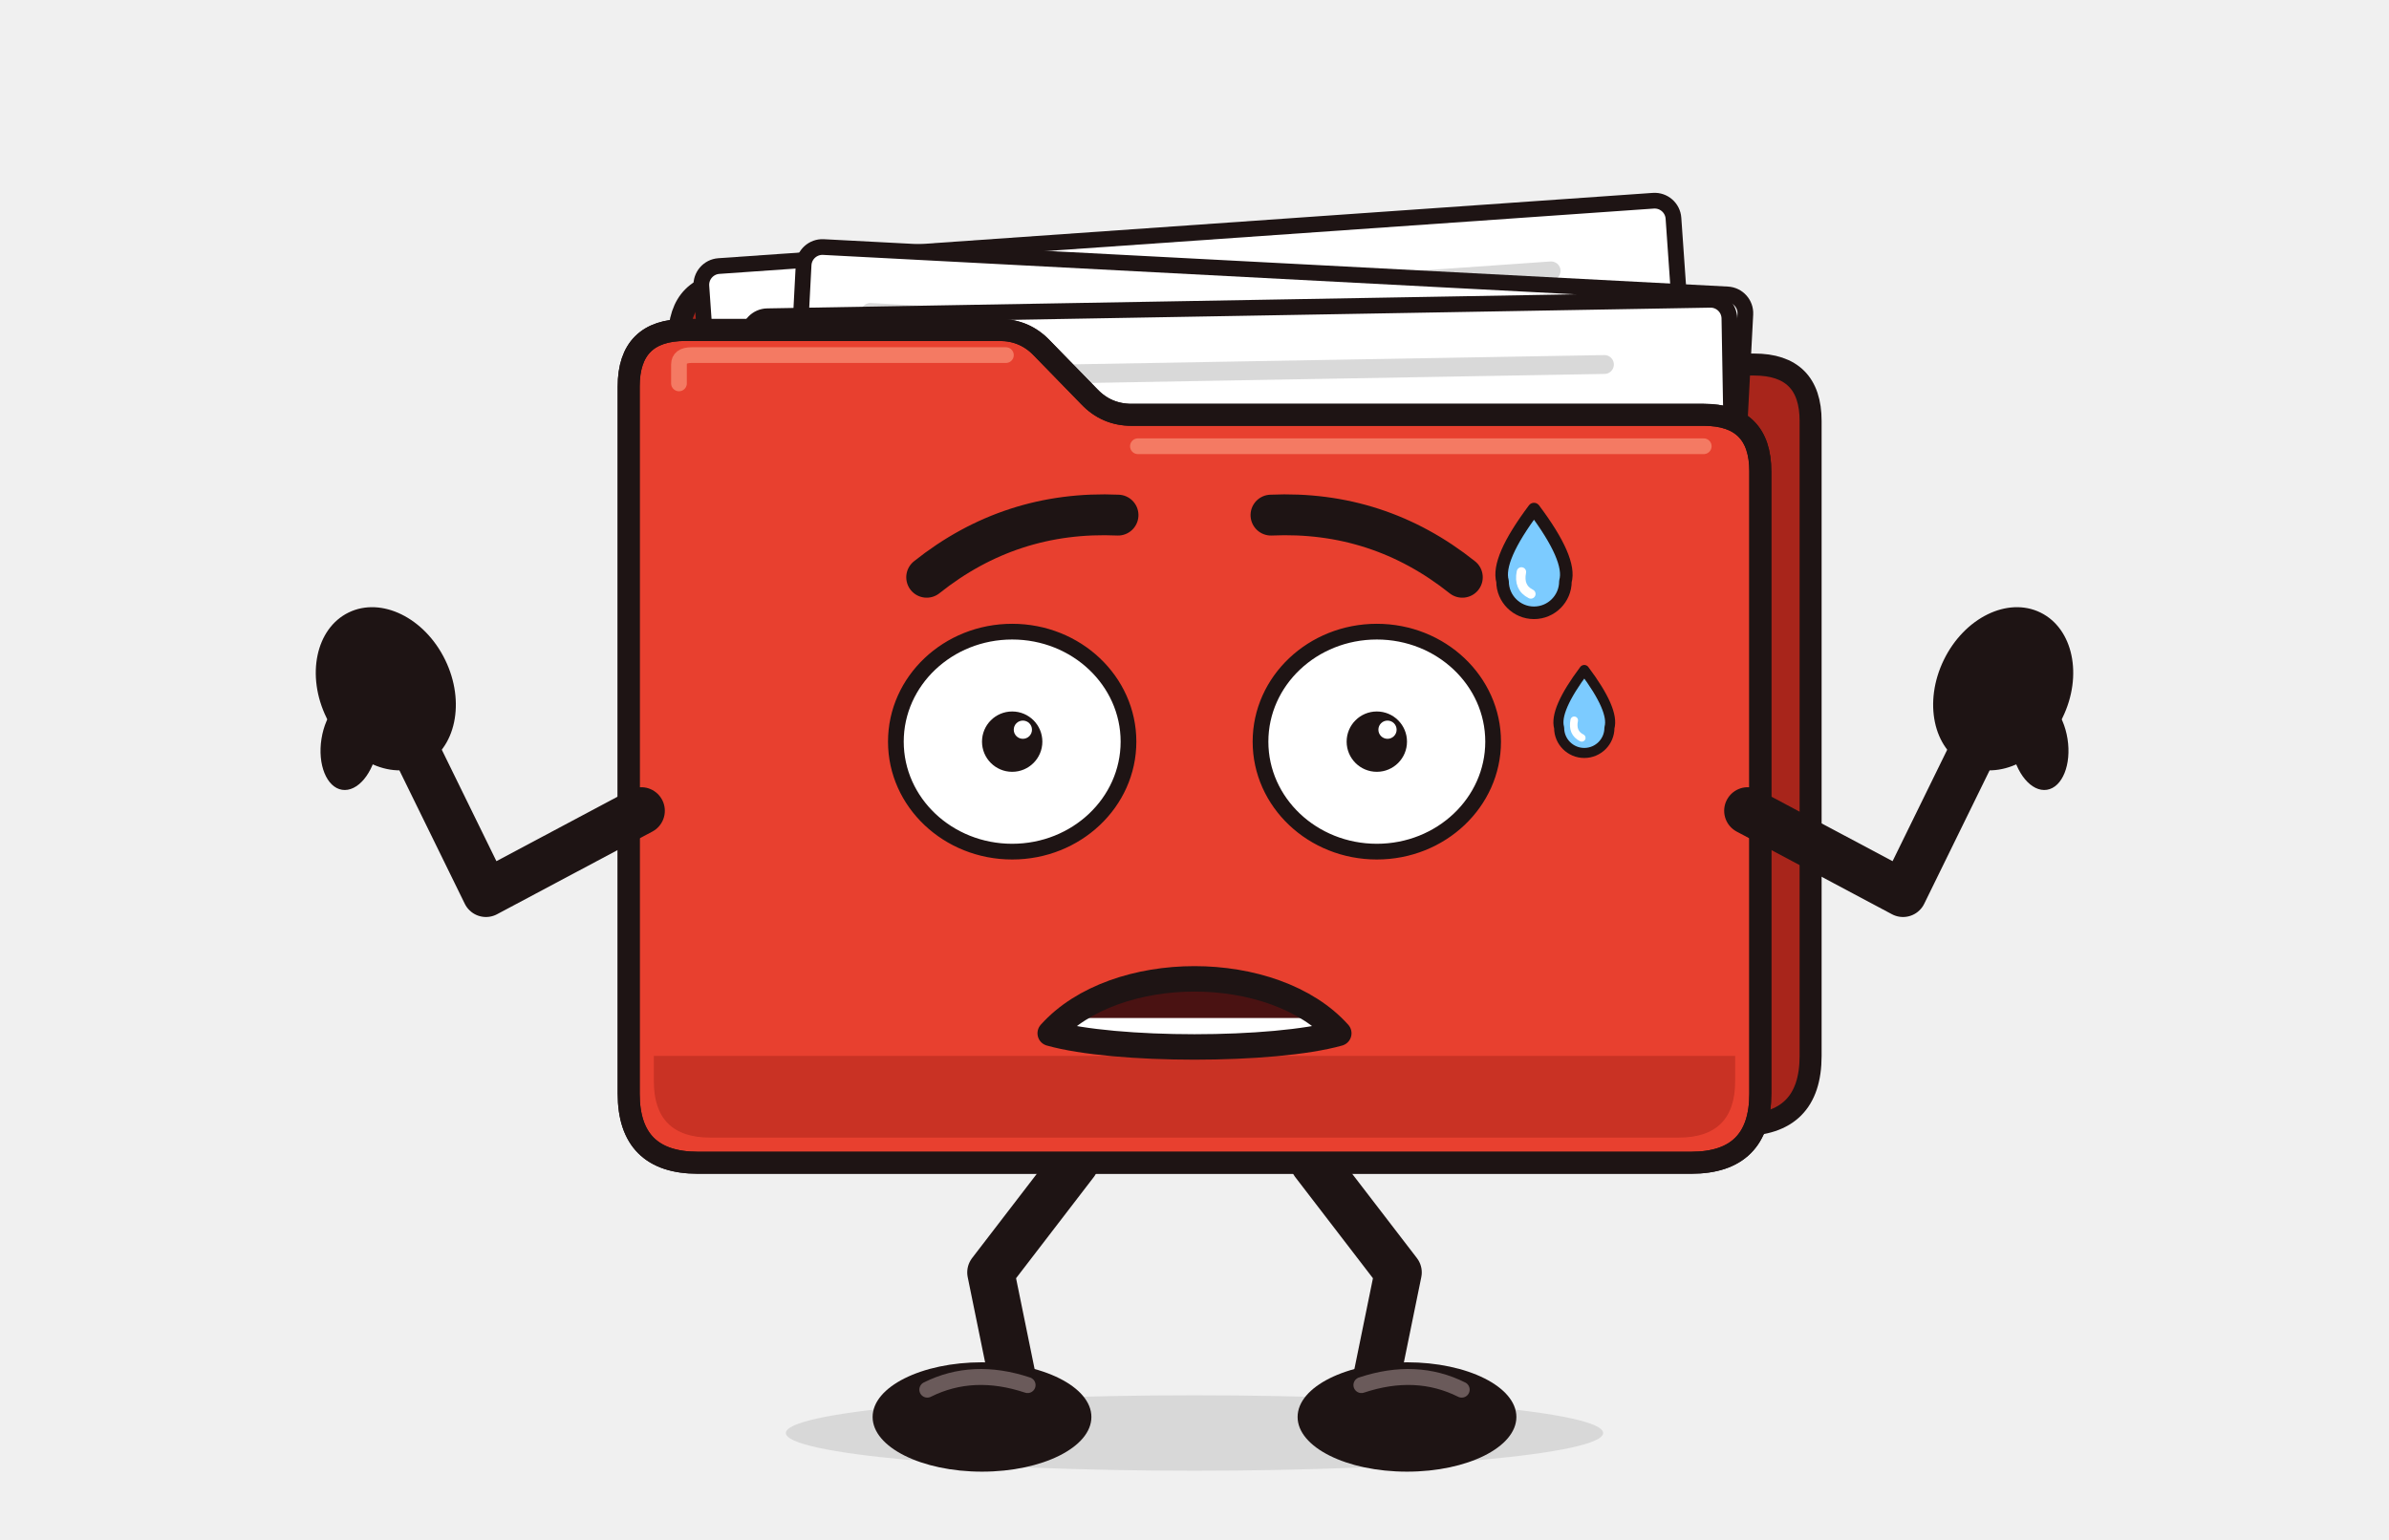
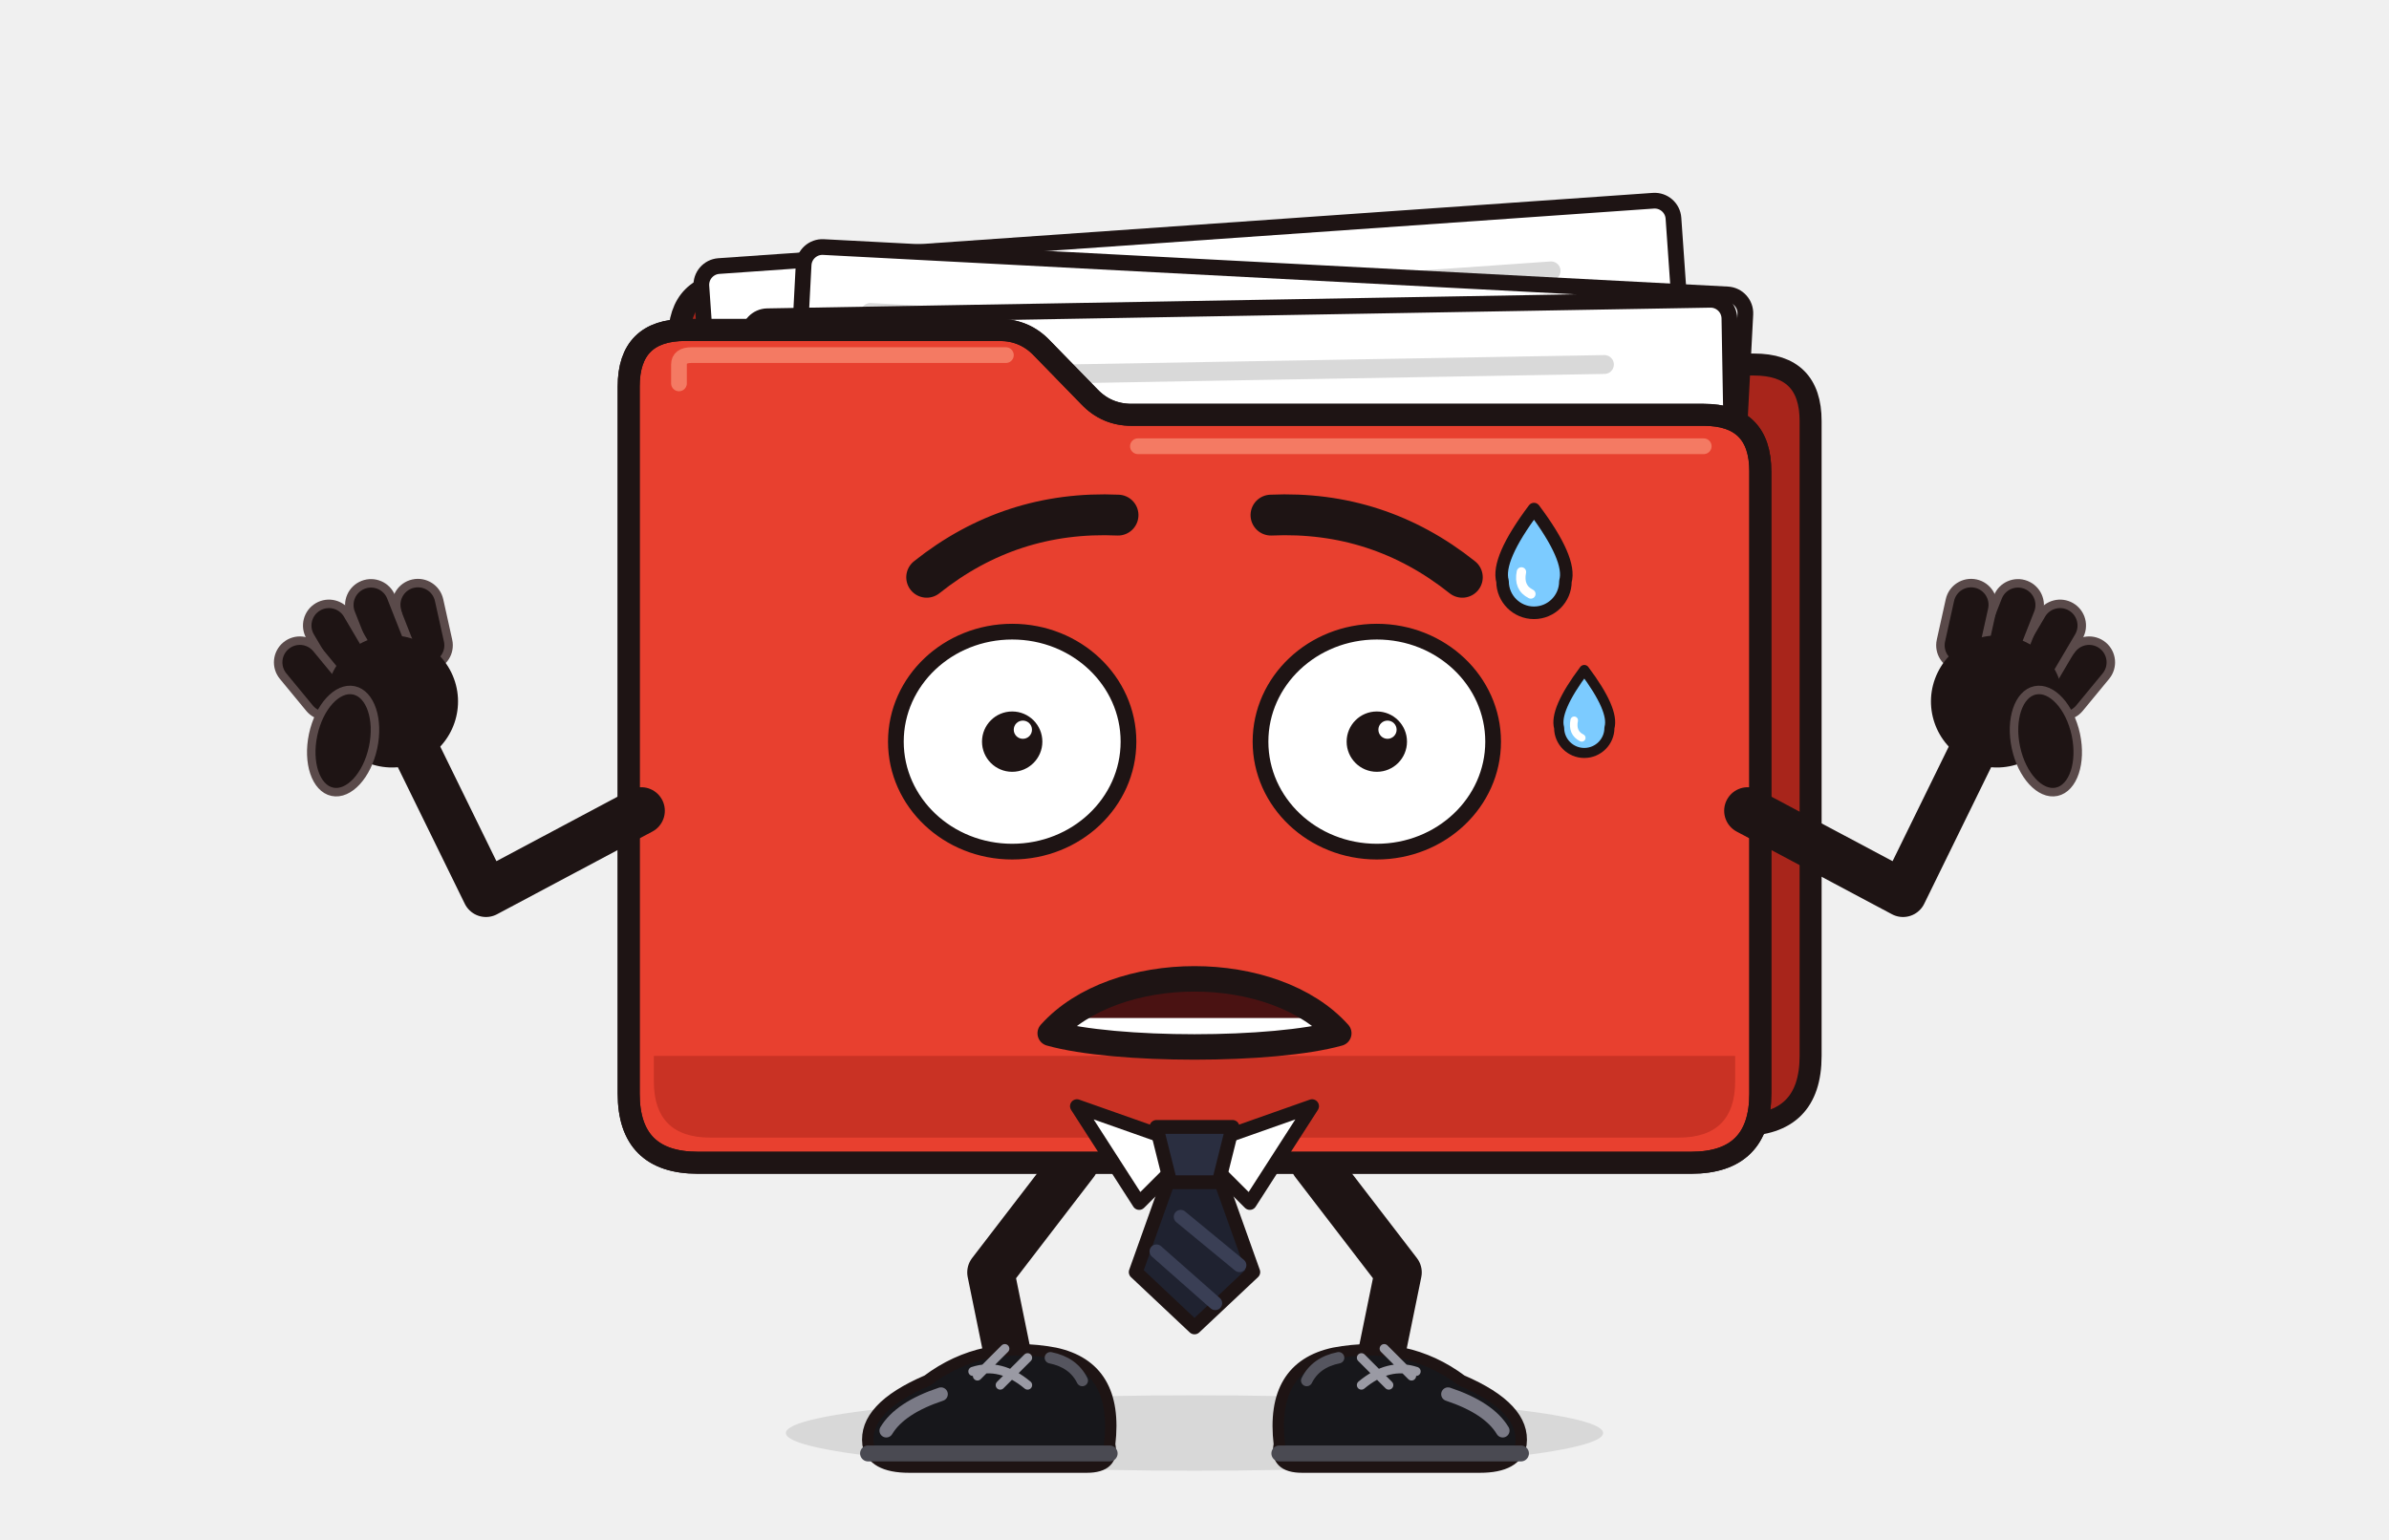
<svg xmlns="http://www.w3.org/2000/svg" viewBox="-80 100 760 490" width="760" height="490">
  <ellipse cx="300" cy="556" rx="130" ry="12" fill="#000" opacity="0.1" />
  <path d="M262 470 L235.2 504.9 L244 548" fill="none" stroke="#1E1414" stroke-width="15" stroke-linejoin="round" stroke-linecap="round" />
  <g transform="translate(244 548) rotate(0) scale(1.45)">
-     <ellipse cx="-8" cy="2" rx="24" ry="12" fill="#1E1414" />
-     <path d="M2 -5 Q-10 -9 -20 -4" stroke="#6a5a5a" stroke-width="3.5" fill="none" stroke-linecap="round" />
+     <g transform="scale(-1 1)">
+       <path d="M-20 8 Q-22 -9 -8 -12 Q8 -15 20 -6 Q34 0 33 8 Q32 13 24 13 H-15 Q-21 13 -20 8 Z" fill="#17171B" stroke="#1E1414" stroke-width="2.5" />
+       <path d="M-20 10 H33" stroke="#4a4a52" stroke-width="3.5" stroke-linecap="round" />
+       <path d="M-2 -11 L4 -5 M3 -13 L9 -7 M-2 -5 Q4 -10 10 -8" stroke="#9a9aa4" stroke-width="2" fill="none" stroke-linecap="round" />
+       <path d="M17 -3 Q26 0 29 5" stroke="#7a7a86" stroke-width="3" fill="none" stroke-linecap="round" />
+       <path d="M-14 -6 Q-12 -10 -7 -11" stroke="#55555f" stroke-width="2.5" fill="none" stroke-linecap="round" />
+     </g>
  </g>
  <path d="M338 470 L364.8 504.9 L356 548" fill="none" stroke="#1E1414" stroke-width="15" stroke-linejoin="round" stroke-linecap="round" />
  <g transform="translate(356 548) rotate(0) scale(1.45)">
-     <ellipse cx="8" cy="2" rx="24" ry="12" fill="#1E1414" />
-     <path d="M-2 -5 Q10 -9 20 -4" stroke="#6a5a5a" stroke-width="3.5" fill="none" stroke-linecap="round" />
+     <g transform="scale(1 1)">
+       <path d="M-20 8 Q-22 -9 -8 -12 Q8 -15 20 -6 Q34 0 33 8 Q32 13 24 13 H-15 Q-21 13 -20 8 Z" fill="#17171B" stroke="#1E1414" stroke-width="2.5" />
+       <path d="M-20 10 H33" stroke="#4a4a52" stroke-width="3.5" stroke-linecap="round" />
+       <path d="M-2 -11 L4 -5 M3 -13 L9 -7 M-2 -5 Q4 -10 10 -8" stroke="#9a9aa4" stroke-width="2" fill="none" stroke-linecap="round" />
+       <path d="M17 -3 Q26 0 29 5" stroke="#7a7a86" stroke-width="3" fill="none" stroke-linecap="round" />
+       <path d="M-14 -6 Q-12 -10 -7 -11" stroke="#55555f" stroke-width="2.5" fill="none" stroke-linecap="round" />
+     </g>
  </g>
  <g transform="translate(0 40) rotate(0 300 430) translate(300 430) scale(1 1) translate(-300 -430)">
    <path d="M136 168Q136 150 154 150L254 150Q262 150 267.7 155.7L282.3 170.3Q288 176 296 176L478 176Q496 176 496 194L496 396Q496 418 474 418L158 418Q136 418 136 396Z" fill="#A8251B" stroke="#1E1414" stroke-width="7" stroke-linejoin="round" stroke-linecap="round" />
    <g transform="translate(0 0)">
      <g transform="rotate(-4 305 244)">
        <rect x="150" y="134" width="310" height="220" rx="6" fill="#FFFFFF" stroke="#1E1414" stroke-width="5" stroke-linejoin="round" stroke-linecap="round" />
        <path d="M172 154 H420 M172 170 H390" stroke="#D9D9D9" stroke-width="6" stroke-linecap="round" />
      </g>
    </g>
    <g transform="translate(0 0)">
      <g transform="rotate(3 320 256)">
        <rect x="170" y="146" width="300" height="220" rx="6" fill="#FFFFFF" stroke="#1E1414" stroke-width="5" stroke-linejoin="round" stroke-linecap="round" />
        <path d="M192 166 H430 M192 182 H400" stroke="#D9D9D9" stroke-width="6" stroke-linecap="round" />
      </g>
    </g>
    <g transform="rotate(-1 316 268)">
      <rect x="160" y="158" width="312" height="220" rx="6" fill="#FFFFFF" stroke="#1E1414" stroke-width="5" stroke-linejoin="round" stroke-linecap="round" />
      <path d="M182 178 H432 M182 194 H402" stroke="#D9D9D9" stroke-width="6" stroke-linecap="round" />
    </g>
    <path d="M120 183Q120 165 138 165L238 165Q246 165 251.5 170.8L266.5 186.2Q272 192 280 192L462 192Q480 192 480 210L480 408Q480 430 458 430L142 430Q120 430 120 408Z" fill="#E8402F" stroke="#1E1414" stroke-width="7" stroke-linejoin="round" stroke-linecap="round" />
    <path d="M128 404 Q128 422 146 422 H454 Q472 422 472 404 V396 H128 Z" fill="#C93224" />
    <path d="M136 182 V176 Q136 173 140 173 H240 M282 202 H462" stroke="#F47A63" stroke-width="5" stroke-linecap="round" fill="none" />
    <path d="M120 183Q120 165 138 165L238 165Q246 165 251.5 170.8L266.5 186.2Q272 192 280 192L462 192Q480 192 480 210L480 408Q480 430 458 430L142 430Q120 430 120 408Z" fill="none" stroke="#1E1414" stroke-width="7" stroke-linejoin="round" stroke-linecap="round" />
+     <g id="kravat" transform="translate(0 12) translate(300 400) scale(1.1) translate(-300 -400)">
+       <path d="M266 400 L300 412 L284 428 Z" fill="#fff" stroke="#1E1414" stroke-width="4" stroke-linejoin="round" />
+       <path d="M334 400 L300 412 L316 428 Z" fill="#fff" stroke="#1E1414" stroke-width="4" stroke-linejoin="round" />
+       <path d="M293 420 L307 420 L317 448 L300 464 L283 448 Z" fill="#1F2230" stroke="#1E1414" stroke-width="4" stroke-linejoin="round" />
+       <path d="M296 432 L313 446 M289 442 L306 457" stroke="#3A3F55" stroke-width="4" stroke-linecap="round" />
+       <path d="M289 406 L311 406 L307 422 L293 422 Z" fill="#2A2E40" stroke="#1E1414" stroke-width="4" stroke-linejoin="round" />
+     </g>
    <g id="face">
      <path transform="translate(244 230) rotate(-18)" d="M-32 4 Q0 -8 32 4" fill="none" stroke="#1E1414" stroke-width="13" stroke-linecap="round" />
      <path transform="translate(356 230) rotate(18)" d="M-32 4 Q0 -8 32 4" fill="none" stroke="#1E1414" stroke-width="13" stroke-linecap="round" />
      <clipPath id="pkorkmuscl">
        <ellipse cx="242" cy="296" rx="37" ry="35" />
      </clipPath>
      <ellipse cx="242" cy="296" rx="37" ry="35" fill="#fff" />
      <g clip-path="url(#pkorkmuscl)">
        <circle cx="242" cy="296" r="9.6" fill="#1E1414" />
        <circle cx="245.4" cy="292.2" r="2.9" fill="#fff" />
      </g>
      <ellipse cx="242" cy="296" rx="37" ry="35" fill="none" stroke="#1E1414" stroke-width="5" />
      <clipPath id="pkorkmuscr">
        <ellipse cx="358" cy="296" rx="37" ry="35" />
      </clipPath>
      <ellipse cx="358" cy="296" rx="37" ry="35" fill="#fff" />
      <g clip-path="url(#pkorkmuscr)">
        <circle cx="358" cy="296" r="9.6" fill="#1E1414" />
        <circle cx="361.4" cy="292.2" r="2.9" fill="#fff" />
      </g>
      <ellipse cx="358" cy="296" rx="37" ry="35" fill="none" stroke="#1E1414" stroke-width="5" />
      <g transform="translate(300 378) scale(1.35) translate(-300 -366)">
        <clipPath id="pkorkmusm">
          <path d="M266 374 C281.3 356.9 318.7 356.9 334 374 C318.7 378.3 281.3 378.3 266 374Z" />
        </clipPath>
        <path d="M266 374 C281.3 356.9 318.7 356.9 334 374 C318.7 378.3 281.3 378.3 266 374Z" fill="#4A1212" />
        <g clip-path="url(#pkorkmusm)">
          <rect x="261" y="346" width="78" height="16.8" fill="#FFFFFF" />
          <rect x="261" y="370.4" width="78" height="16.8" fill="#FFFFFF" />
        </g>
        <path d="M266 374 C281.3 356.9 318.7 356.9 334 374 C318.7 378.3 281.3 378.3 266 374Z" fill="none" stroke="#1E1414" stroke-width="6" stroke-linejoin="round" />
      </g>
    </g>
    <path d="M124 318 L74.6 344.3 L52.6 299.4" fill="none" stroke="#1E1414" stroke-width="15" stroke-linejoin="round" stroke-linecap="round" />
    <g transform="translate(52.6 299.4) rotate(-206) scale(1.5)">
-       <ellipse cx="0" cy="15" rx="14" ry="18" fill="#1E1414" />
-       <ellipse cx="12" cy="8" rx="6" ry="10" fill="#1E1414" transform="rotate(35 12 8)" />
+       <rect x="-4.6" y="0" width="9.2" height="18" rx="4.6" fill="#1E1414" stroke="#5a4a4a" stroke-width="1.8" transform="translate(-10.8 15) rotate(13.5)" />
+       <rect x="-4.6" y="0" width="9.2" height="22" rx="4.6" fill="#1E1414" stroke="#5a4a4a" stroke-width="1.8" transform="translate(-3.6 15) rotate(4.5)" />
+       <rect x="-4.6" y="0" width="9.2" height="22" rx="4.6" fill="#1E1414" stroke="#5a4a4a" stroke-width="1.8" transform="translate(3.6 15) rotate(-4.5)" />
+       <rect x="-4.6" y="0" width="9.2" height="18" rx="4.6" fill="#1E1414" stroke="#5a4a4a" stroke-width="1.8" transform="translate(10.8 15) rotate(-13.5)" />
+       <circle cx="0" cy="12" r="14" fill="#1E1414" />
+       <ellipse cx="13" cy="9" rx="6.5" ry="11" fill="#1E1414" stroke="#5a4a4a" stroke-width="1.8" transform="rotate(38 13 9)" />
    </g>
    <path d="M476 318 L525.4 344.3 L547.4 299.4" fill="none" stroke="#1E1414" stroke-width="15" stroke-linejoin="round" stroke-linecap="round" />
    <g transform="translate(547.4 299.4) rotate(-154) scale(1.5)">
-       <ellipse cx="0" cy="15" rx="14" ry="18" fill="#1E1414" />
-       <ellipse cx="-12" cy="8" rx="6" ry="10" fill="#1E1414" transform="rotate(-35 -12 8)" />
+       <rect x="-4.6" y="0" width="9.2" height="18" rx="4.6" fill="#1E1414" stroke="#5a4a4a" stroke-width="1.8" transform="translate(-10.8 15) rotate(13.5)" />
+       <rect x="-4.6" y="0" width="9.2" height="22" rx="4.6" fill="#1E1414" stroke="#5a4a4a" stroke-width="1.8" transform="translate(-3.6 15) rotate(4.5)" />
+       <rect x="-4.6" y="0" width="9.2" height="22" rx="4.6" fill="#1E1414" stroke="#5a4a4a" stroke-width="1.8" transform="translate(3.6 15) rotate(-4.5)" />
+       <rect x="-4.6" y="0" width="9.2" height="18" rx="4.6" fill="#1E1414" stroke="#5a4a4a" stroke-width="1.8" transform="translate(10.8 15) rotate(-13.5)" />
+       <circle cx="0" cy="12" r="14" fill="#1E1414" />
+       <ellipse cx="-13" cy="9" rx="6.5" ry="11" fill="#1E1414" stroke="#5a4a4a" stroke-width="1.8" transform="rotate(-38 -13 9)" />
    </g>
  </g>
  <g transform="translate(0 40)">
    <g opacity="1" transform="translate(0 0)">
      <g transform="translate(408 238) scale(1)">
        <path d="M0 -16 Q12 0 10 7 A10 10 0 1 1 -10 7 Q-12 0 0 -16Z" fill="#7CCBFF" stroke="#1E1414" stroke-width="4" stroke-linejoin="round" stroke-linecap="round" />
        <path d="M-4 4 Q-5 9 -1 11" stroke="#fff" stroke-width="3" fill="none" stroke-linecap="round" />
      </g>
      <g transform="translate(424 286) scale(0.8)">
        <path d="M0 -16 Q12 0 10 7 A10 10 0 1 1 -10 7 Q-12 0 0 -16Z" fill="#7CCBFF" stroke="#1E1414" stroke-width="4" stroke-linejoin="round" stroke-linecap="round" />
        <path d="M-4 4 Q-5 9 -1 11" stroke="#fff" stroke-width="3" fill="none" stroke-linecap="round" />
      </g>
    </g>
  </g>
</svg>
